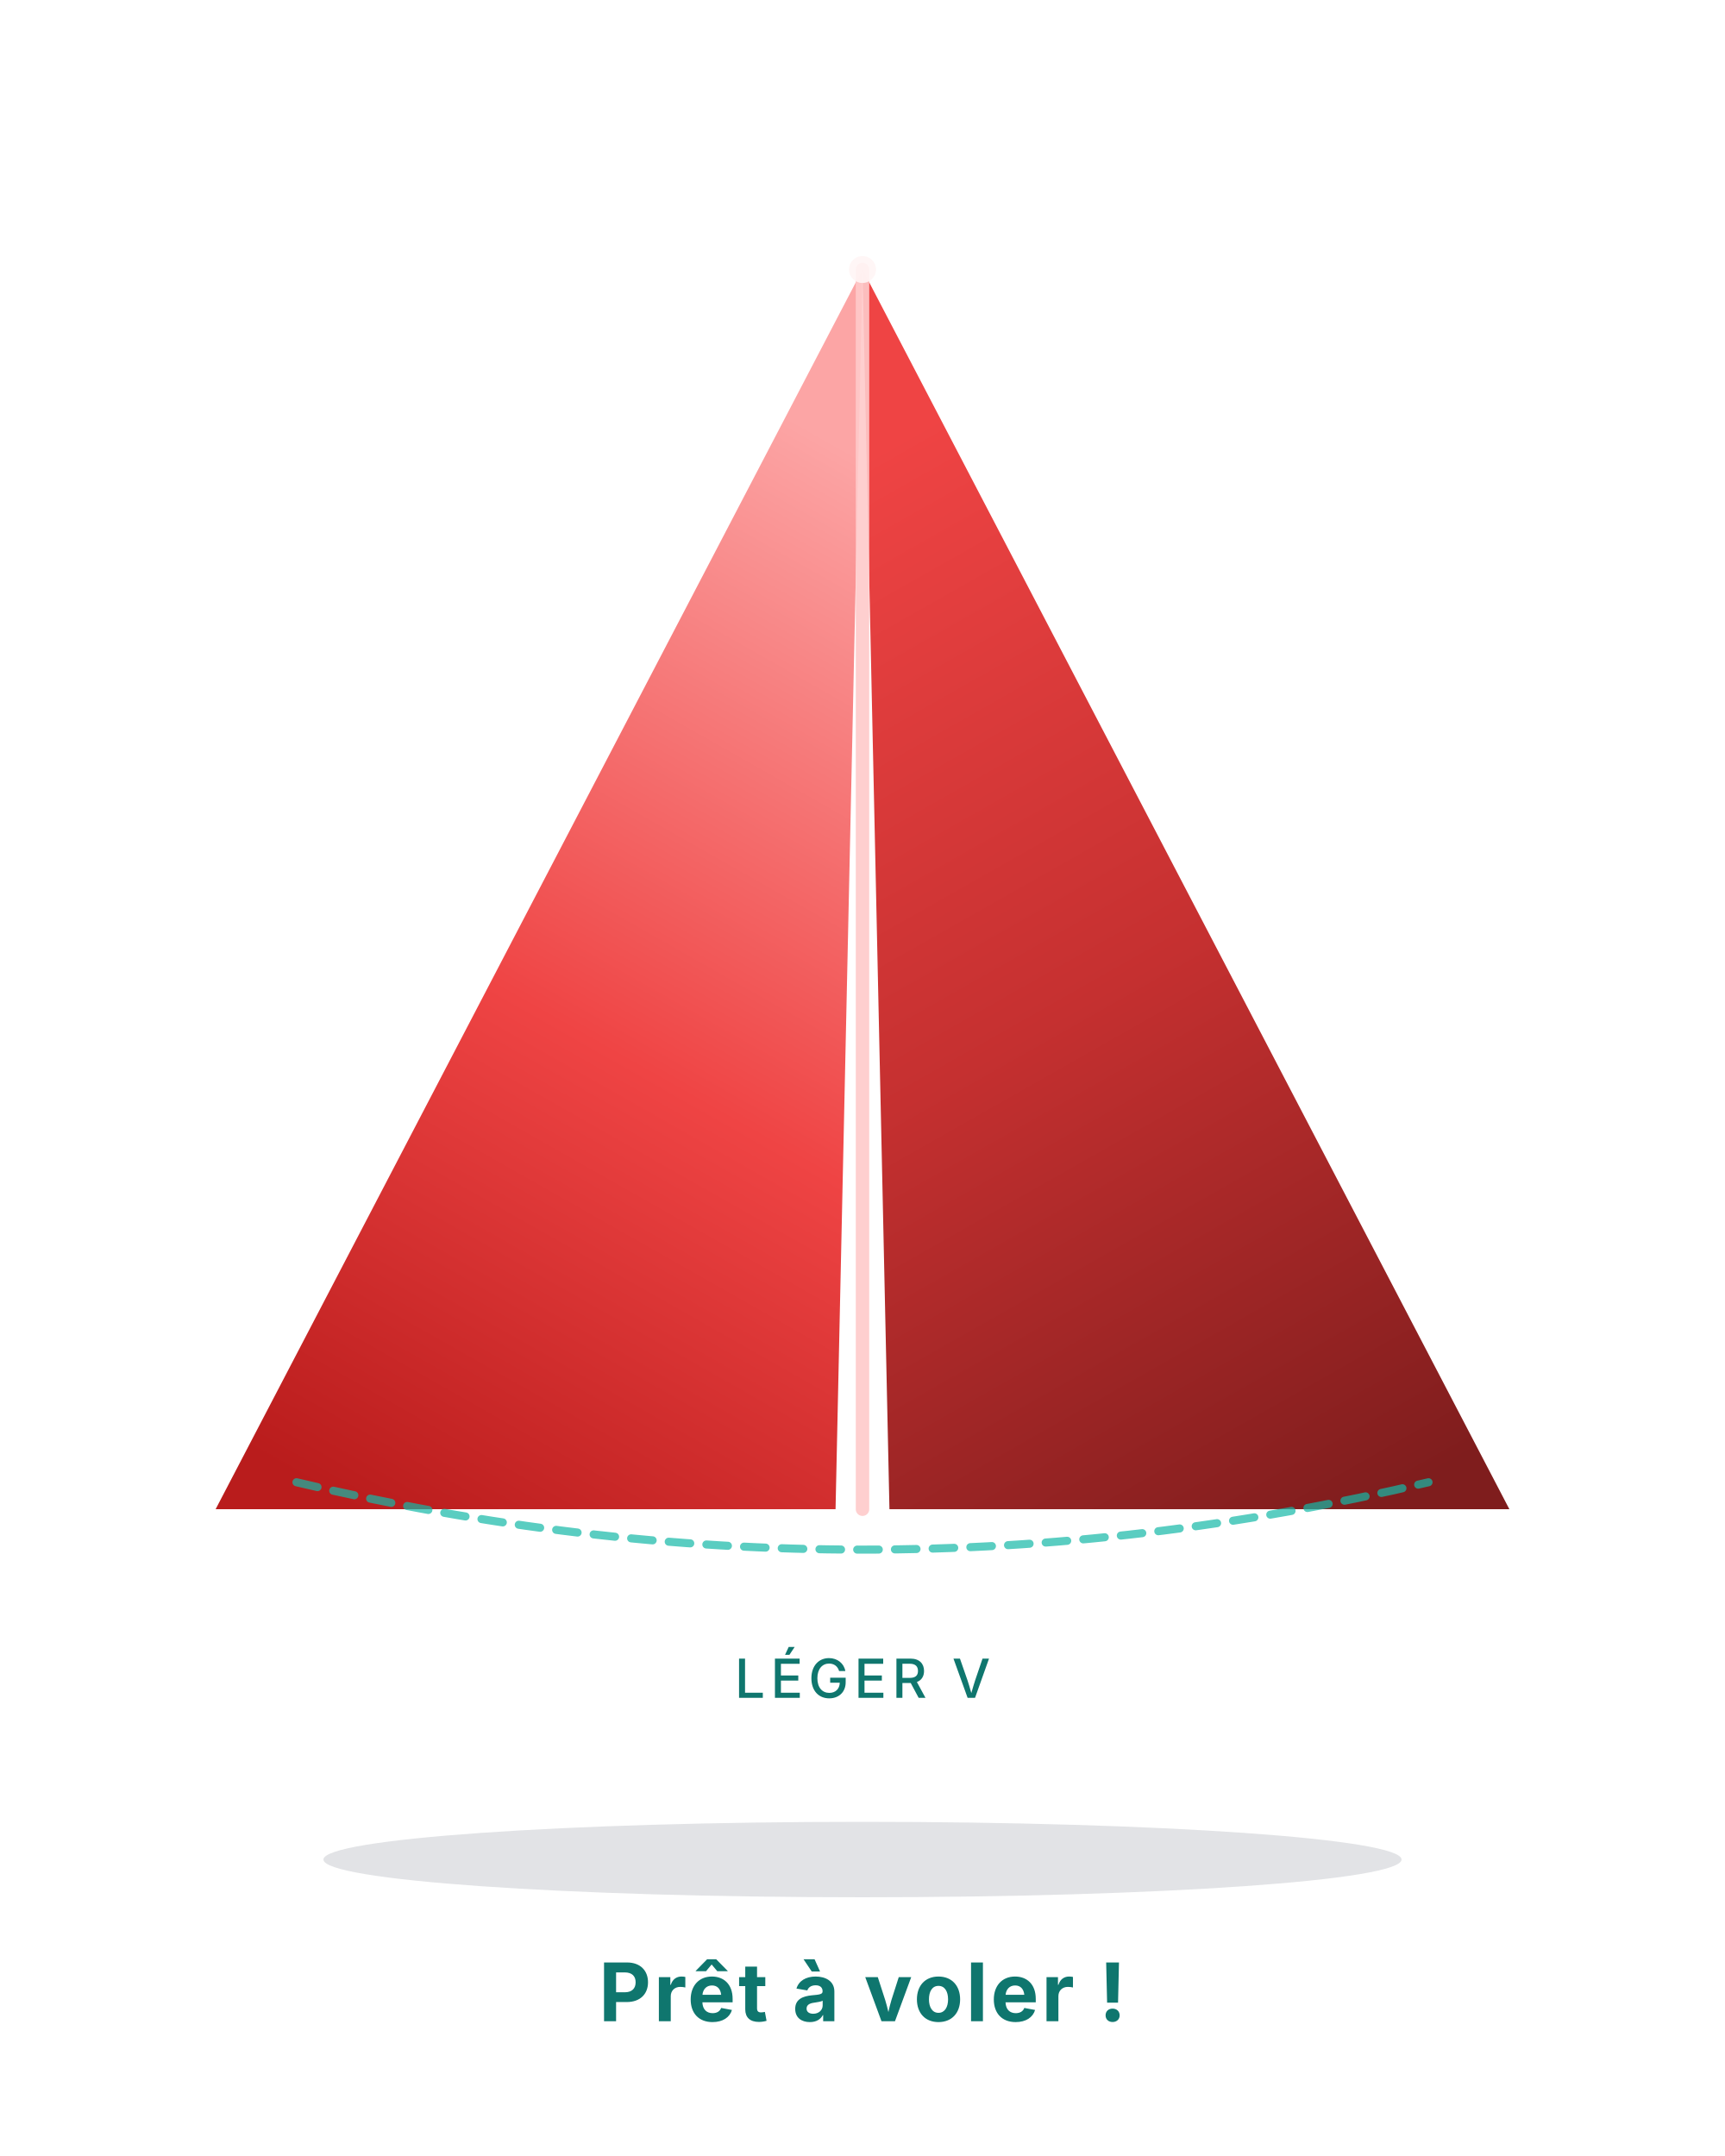
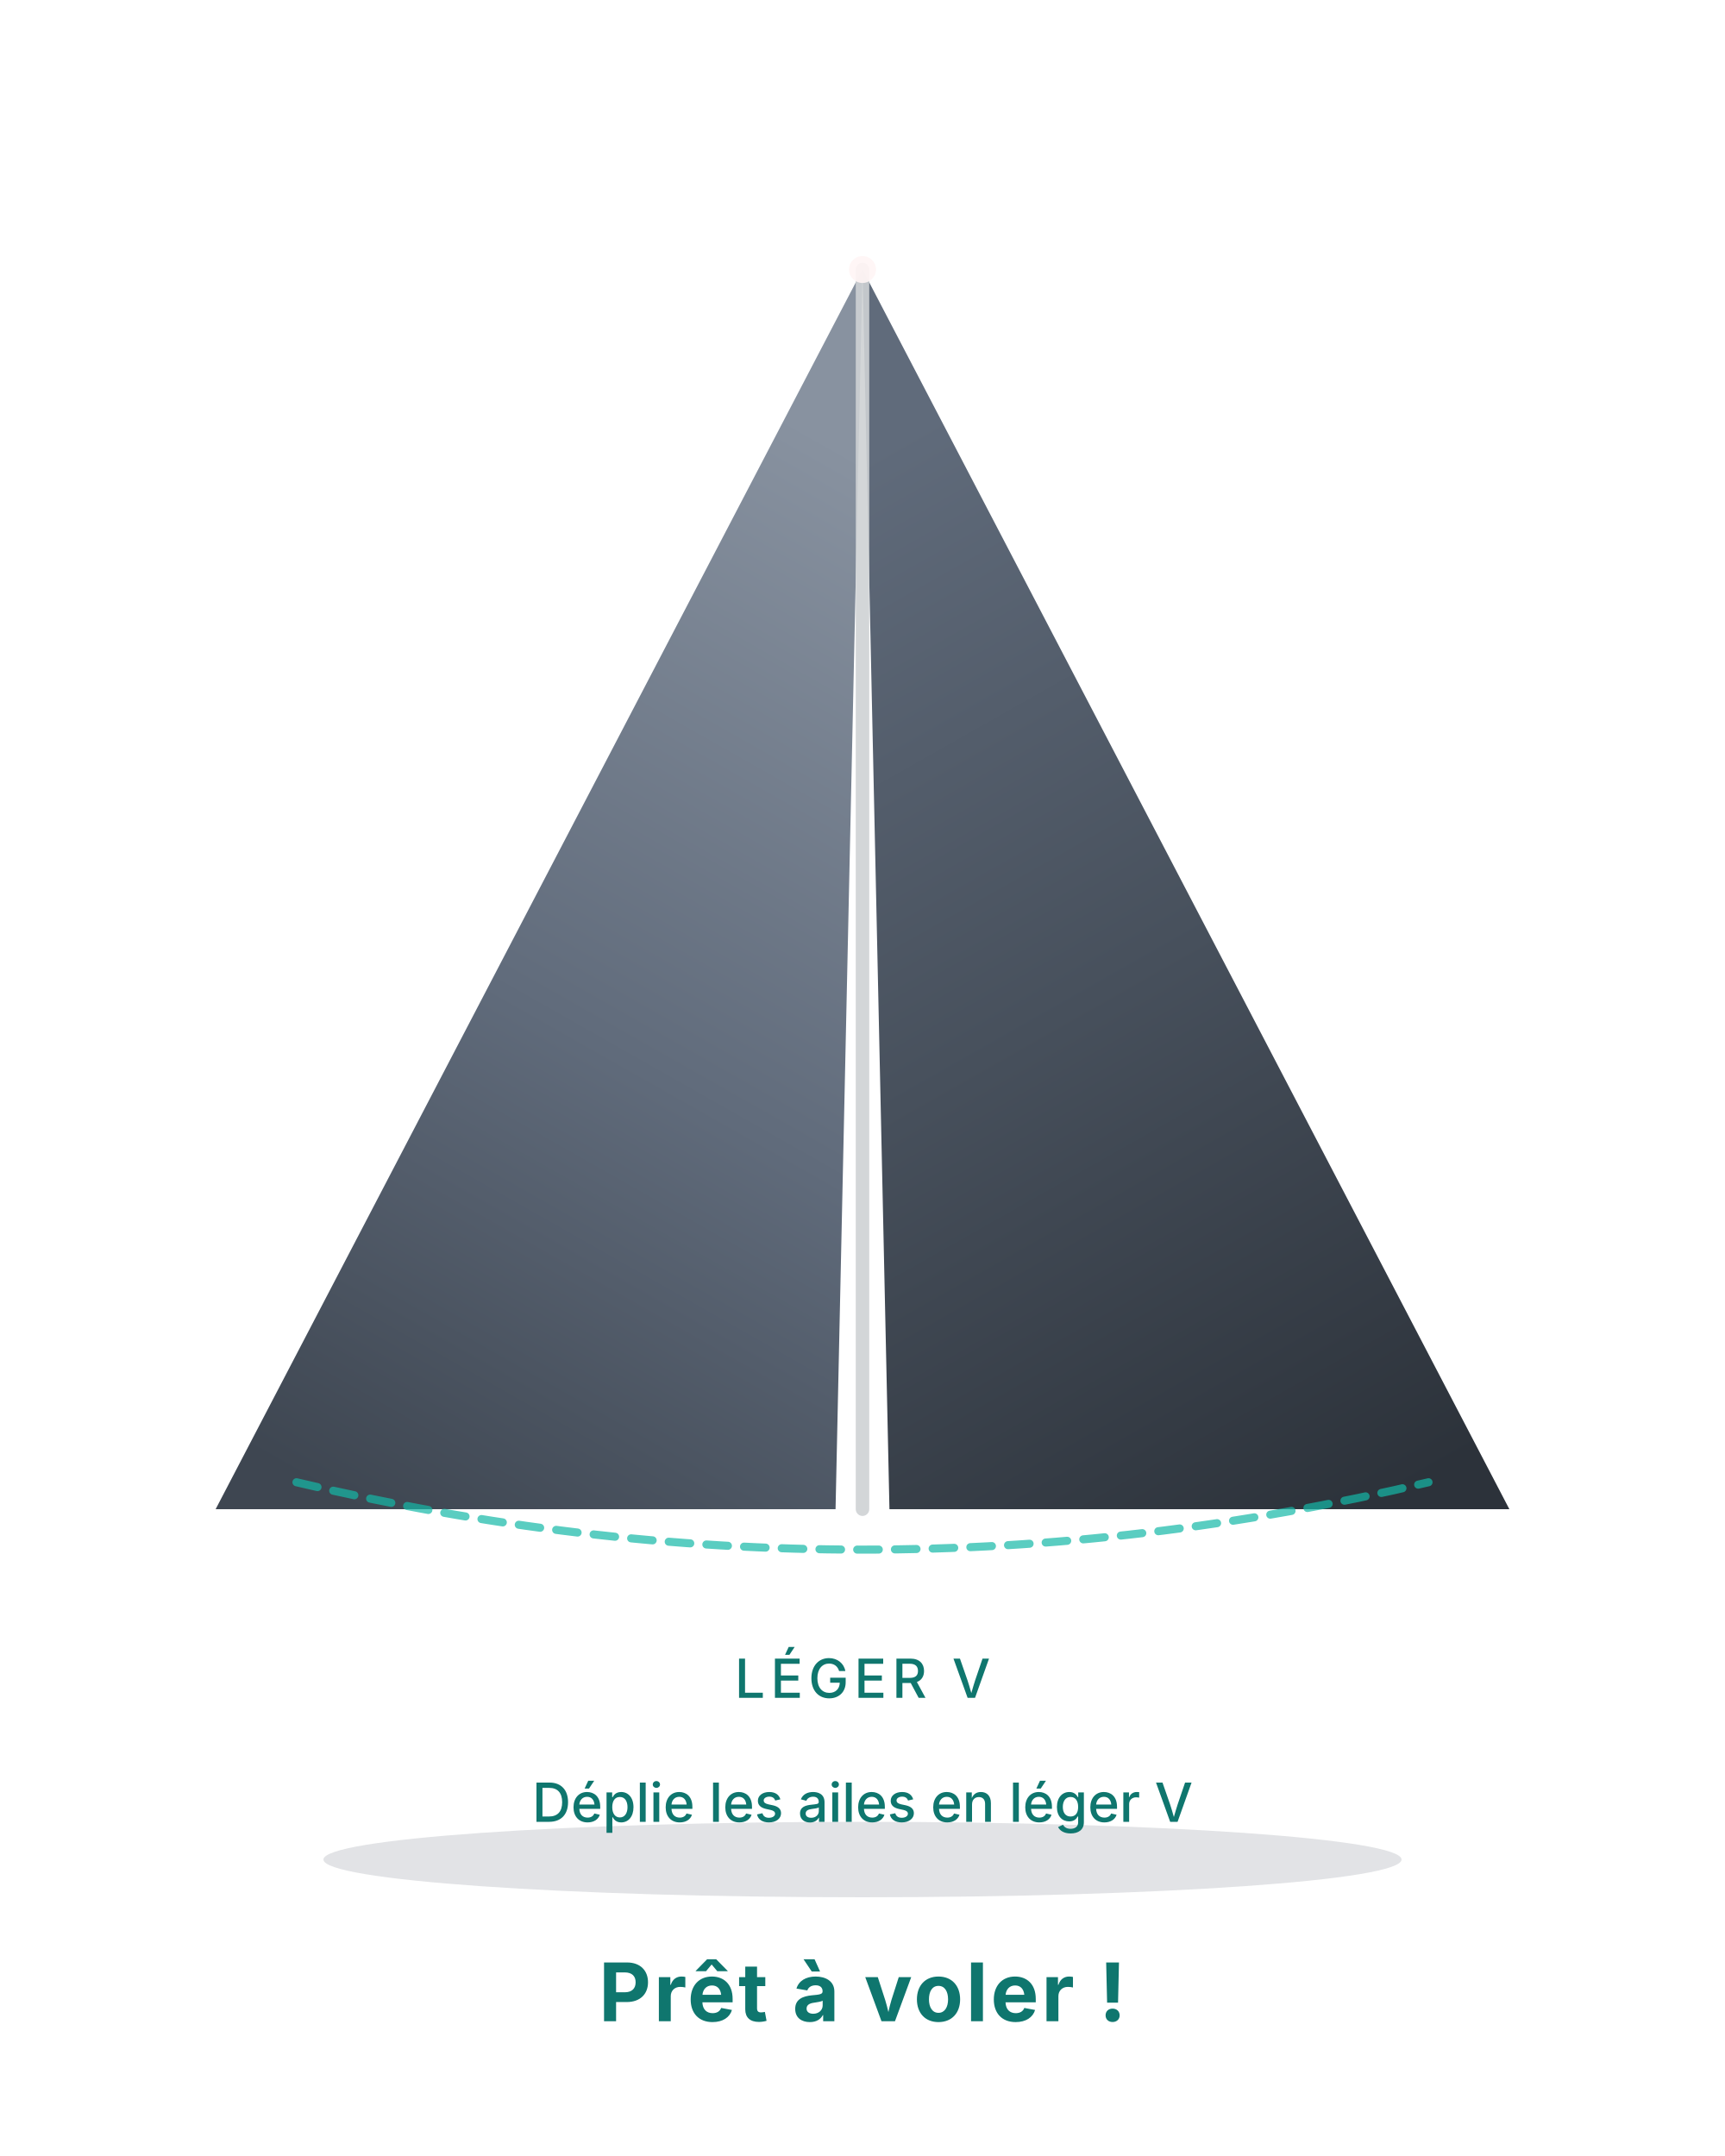
- <svg xmlns="http://www.w3.org/2000/svg" viewBox="0 0 320 400" fill="none" font-family="system-ui, -apple-system, sans-serif">
+ <svg xmlns="http://www.w3.org/2000/svg" viewBox="0 0 320 400" fill="none" font-family="system-ui,-apple-system,sans-serif">
  <defs>
    <filter id="ps" x="-10%" y="-10%" width="120%" height="120%">
      <feGaussianBlur in="SourceAlpha" stdDeviation="3" />
      <feOffset dx="0" dy="3" />
      <feComponentTransfer>
        <feFuncA type="linear" slope="0.18" />
      </feComponentTransfer>
      <feMerge>
        <feMergeNode />
        <feMergeNode in="SourceGraphic" />
      </feMerge>
    </filter>
    <marker id="arr" viewBox="0 0 10 10" refX="8" refY="5" markerWidth="6" markerHeight="6" orient="auto-start-reverse">
      <path d="M 0 0 L 10 5 L 0 10 z" fill="#6366f1" />
    </marker>
    <marker id="arrT" viewBox="0 0 10 10" refX="8" refY="5" markerWidth="6" markerHeight="6" orient="auto-start-reverse">
      <path d="M 0 0 L 10 5 L 0 10 z" fill="#14b8a6" />
    </marker>
    <linearGradient id="foldTri" x1="0" y1="0" x2="1" y2="1">
      <stop offset="0" stop-color="#fff7ed" />
      <stop offset="1" stop-color="#fed7aa" stop-opacity="0.7" />
    </linearGradient>
-   </defs>
-   <defs>
-     <linearGradient id="wL" x1="0.5" y1="0" x2="0.2" y2="1">
-       <stop offset="0" stop-color="#fca5a5" />
-       <stop offset="0.55" stop-color="#ef4444" />
-       <stop offset="1" stop-color="#b91c1c" />
+     <linearGradient id="pWingL" x1="0.5" y1="0" x2="0.2" y2="1">
+       <stop offset="0" stop-color="hsl(215, 11%, 58%)" />
+       <stop offset="0.55" stop-color="hsl(215, 12%, 43%)" />
+       <stop offset="1" stop-color="hsl(215, 13%, 28%)" />
    </linearGradient>
-     <linearGradient id="wR" x1="0.5" y1="0" x2="0.8" y2="1">
-       <stop offset="0" stop-color="#ef4444" />
-       <stop offset="0.5" stop-color="#c53030" />
-       <stop offset="1" stop-color="#7f1d1d" />
+     <linearGradient id="pWingR" x1="0.5" y1="0" x2="0.8" y2="1">
+       <stop offset="0" stop-color="hsl(215, 12%, 43%)" />
+       <stop offset="0.5" stop-color="hsl(215, 13%, 32%)" />
+       <stop offset="1" stop-color="hsl(215, 13%, 20%)" />
    </linearGradient>
  </defs>
  <ellipse cx="160" cy="345" rx="100" ry="7" fill="#1e293b" opacity="0.13" />
-   <polygon points="160,50 40,280 155,280" fill="url(#wL)" />
-   <polygon points="160,50 165,280 280,280" fill="url(#wR)" />
-   <line x1="160" y1="50" x2="160" y2="280" stroke="#fecaca" stroke-width="2.5" stroke-linecap="round" opacity="0.9" />
+   <polygon points="160,50 40,280 155,280" fill="url(#pWingL)" />
+   <polygon points="160,50 165,280 280,280" fill="url(#pWingR)" />
+   <line x1="160" y1="50" x2="160" y2="280" stroke="hsl(215, 6%, 82%)" stroke-width="2.5" stroke-linecap="round" opacity="0.9" />
  <circle cx="160" cy="50" r="2.5" fill="#fff5f5" opacity="0.9" />
  <path d="M 55 275 Q 160 300 265 275" stroke="#14b8a6" stroke-width="1.5" stroke-dasharray="4 3" fill="none" stroke-linecap="round" opacity="0.7" />
  <text x="160" y="315" text-anchor="middle" font-size="10" fill="#0f766e" font-weight="500" letter-spacing="1">LÉGER V</text>
  <text x="160" y="375" text-anchor="middle" font-size="15" font-weight="700" fill="#0f766e" letter-spacing="0.5">Prêt à voler !</text>
+   <text x="160" y="338" text-anchor="middle" font-size="10" fill="#0f766e" font-weight="500">Déplie les ailes en léger V</text>
</svg>
